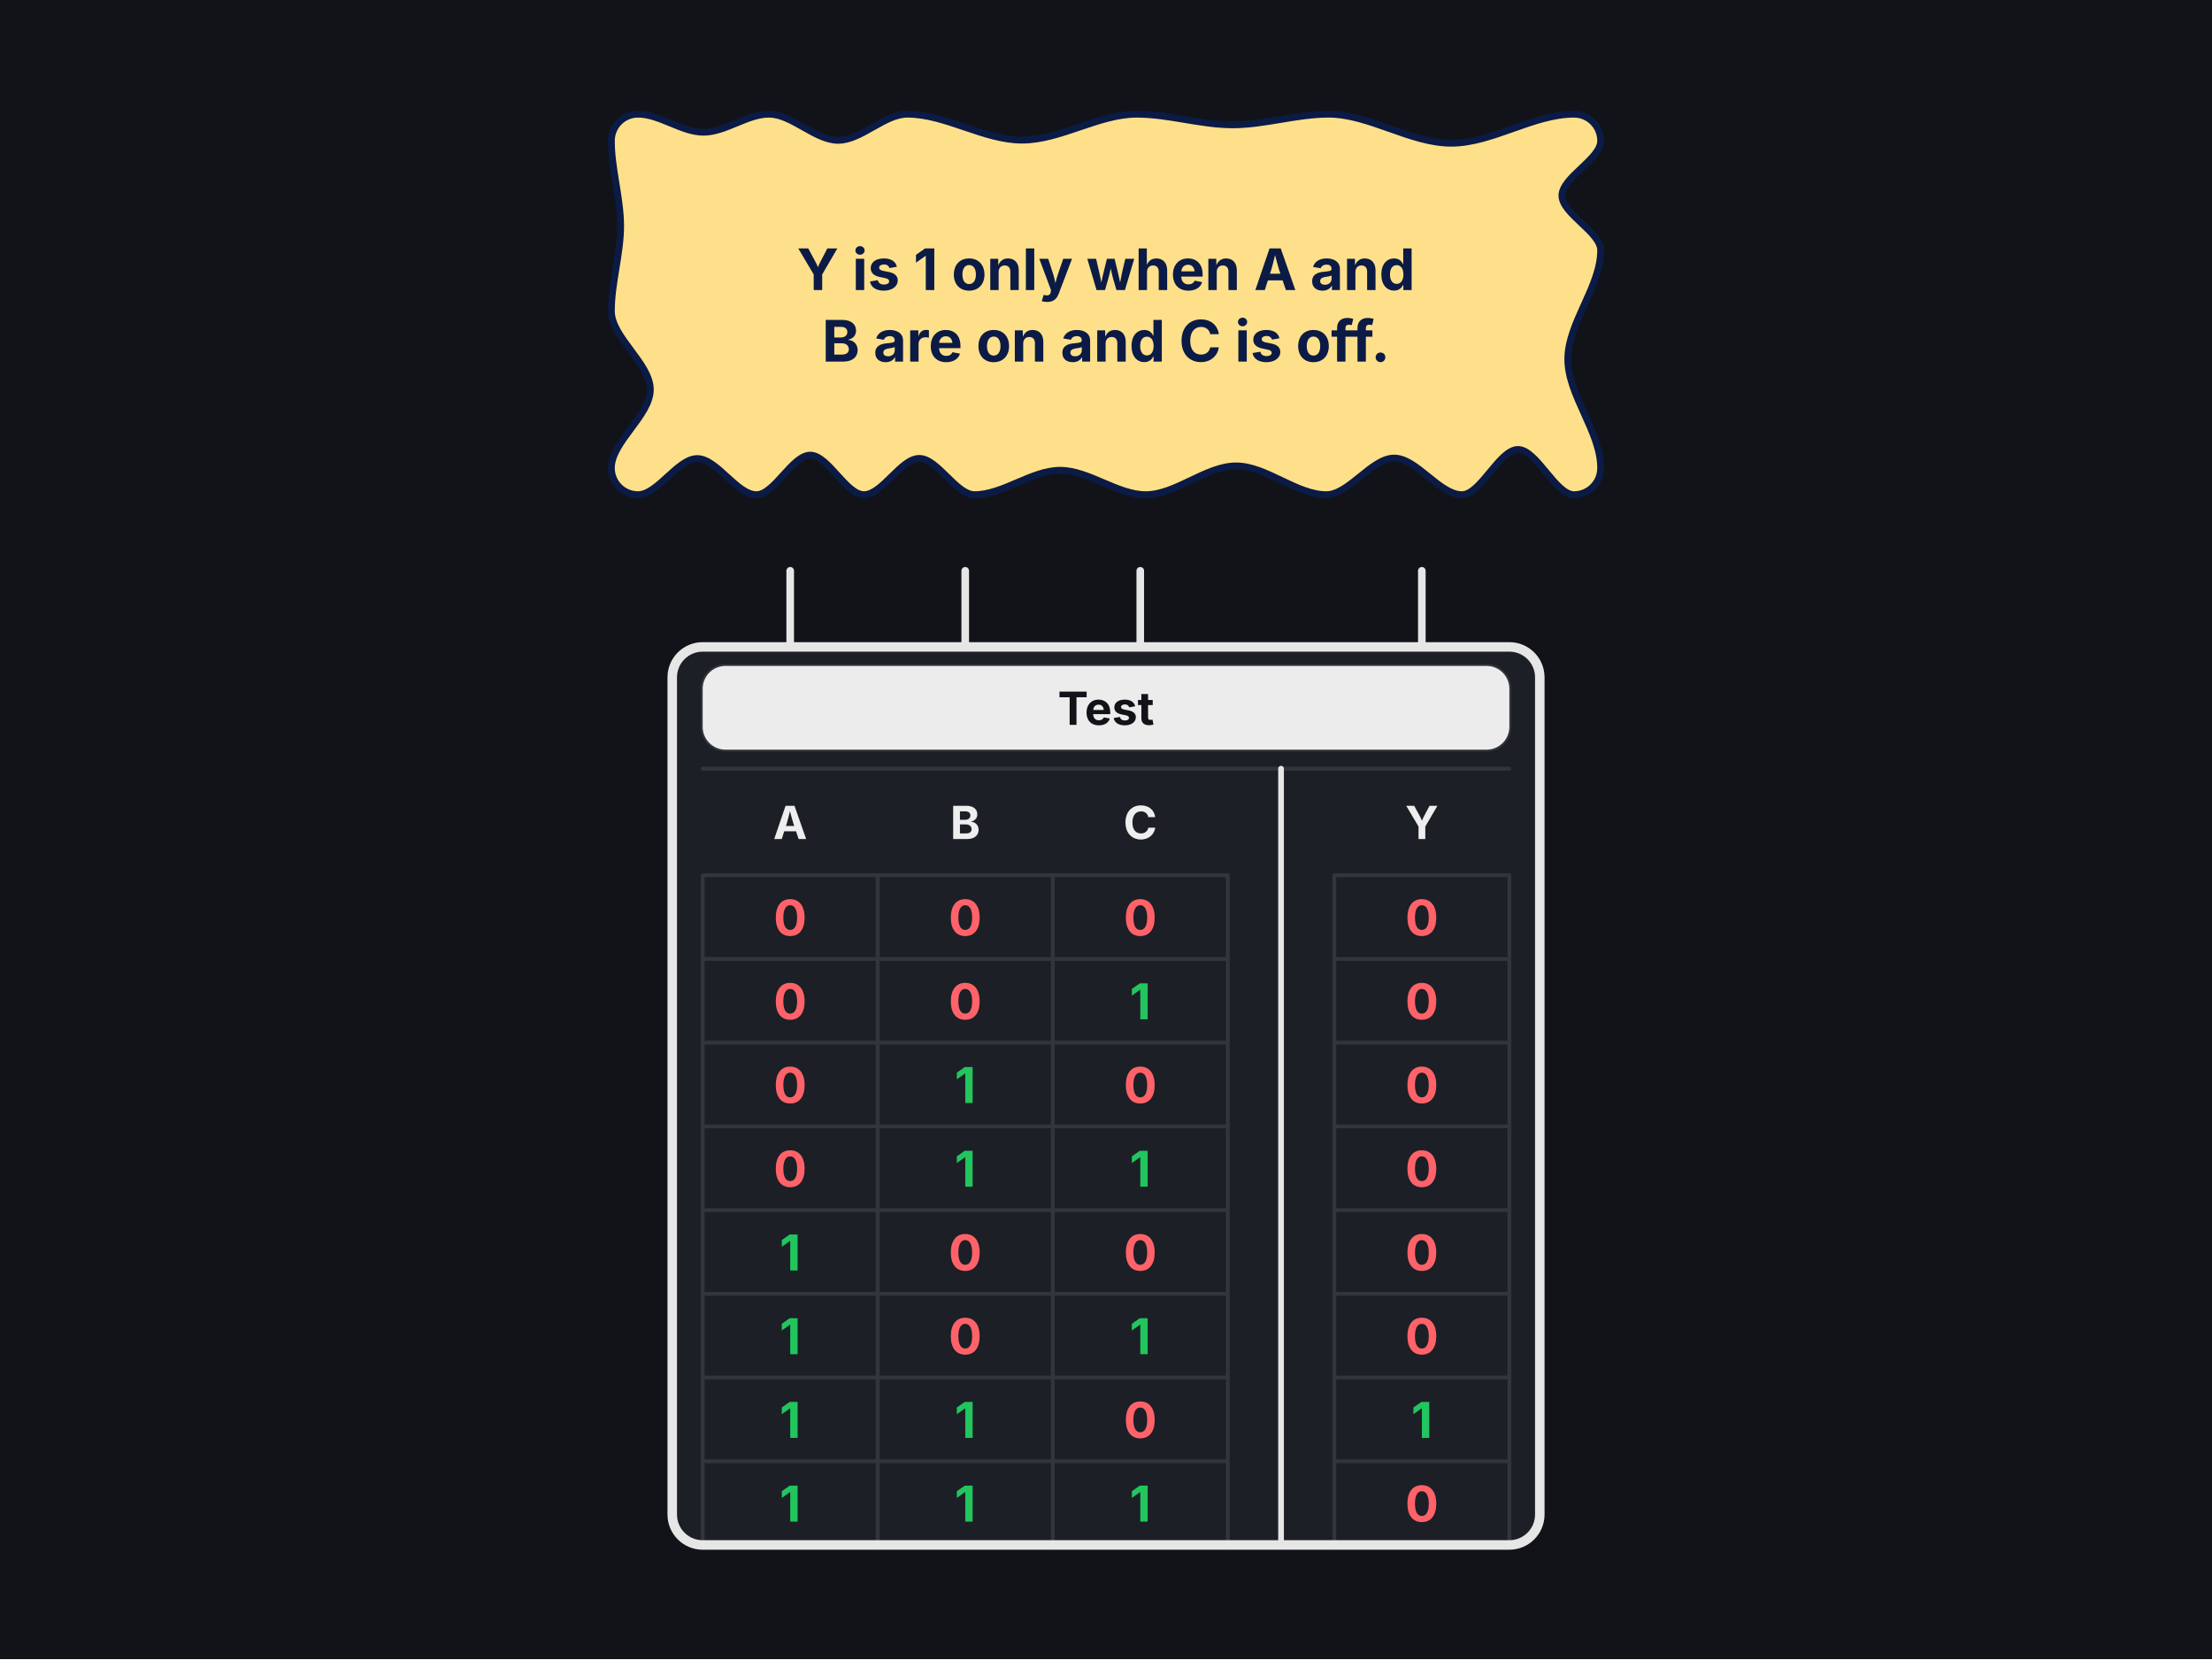
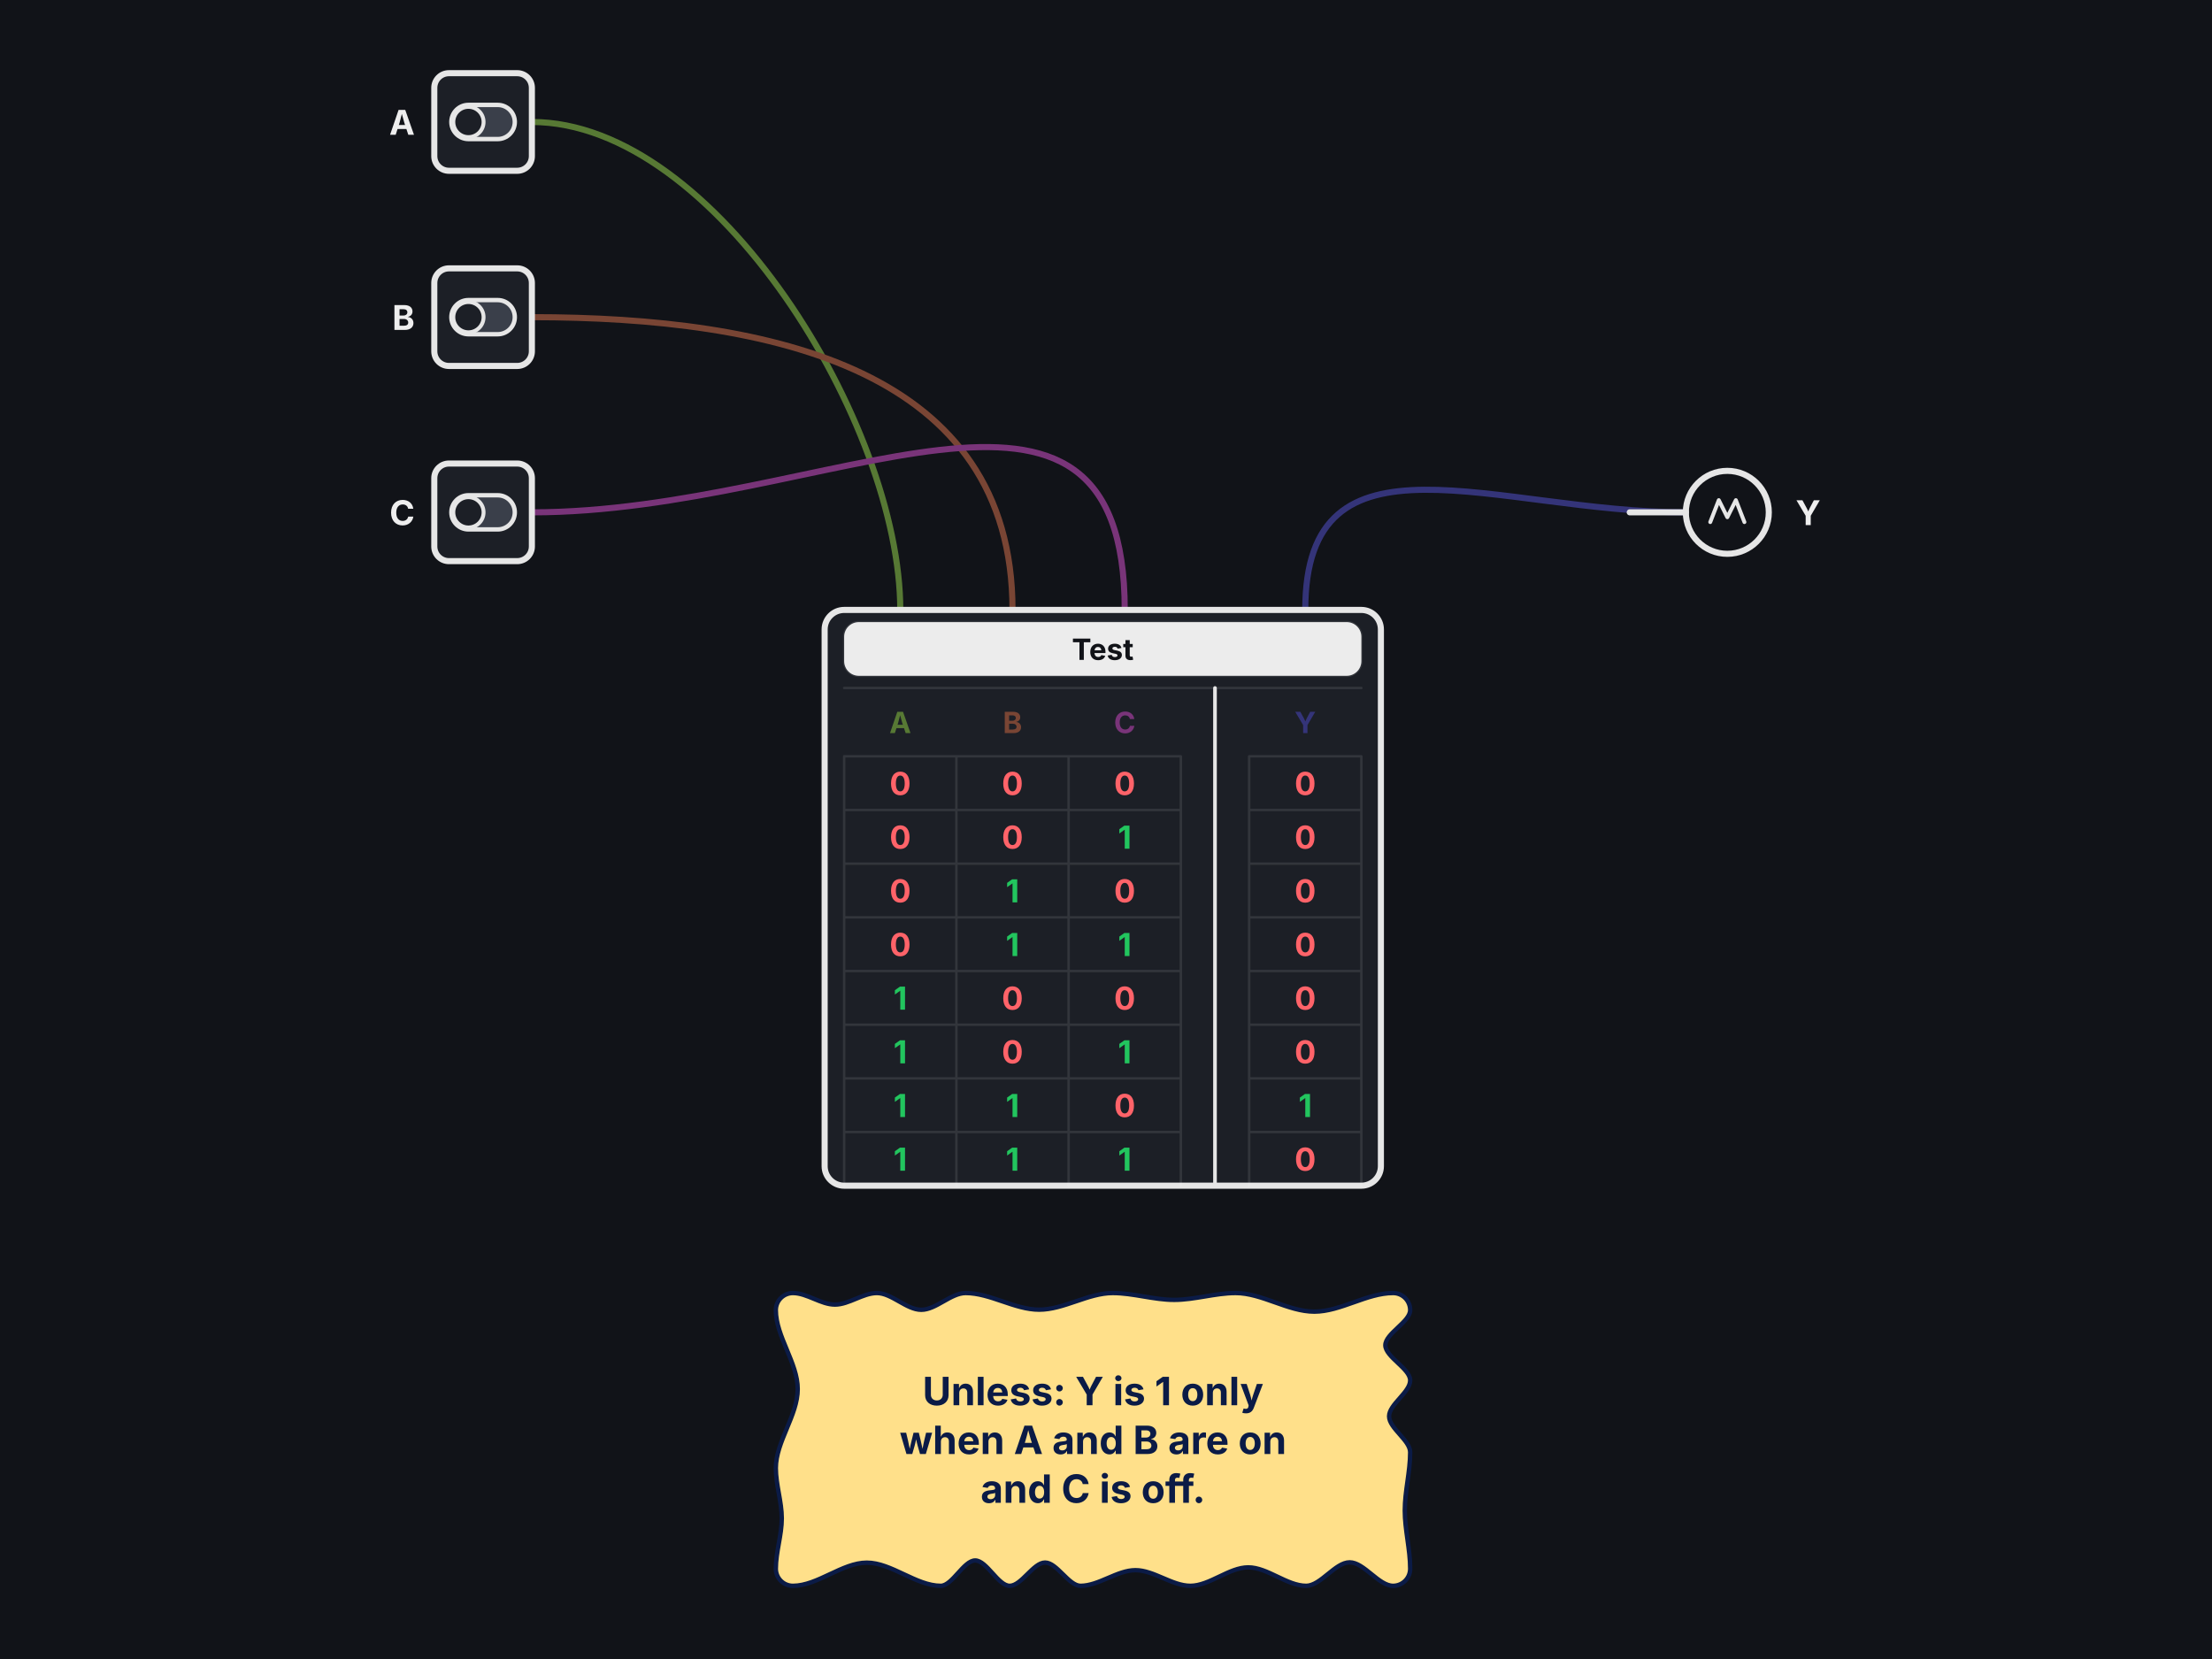
- <svg xmlns="http://www.w3.org/2000/svg" viewBox="-176.67 -170 581.33 436" width="581.33" height="436" font-family="Inter, 'Segoe UI', system-ui, -apple-system, sans-serif" stroke-linejoin="round" stroke-linecap="round">
-   <rect x="-176.67" y="-170" width="581.33" height="436" fill="#111318" />
+ <svg xmlns="http://www.w3.org/2000/svg" viewBox="-338.01 -250 906.67 680" width="906.67" height="680" font-family="Inter, 'Segoe UI', system-ui, -apple-system, sans-serif" stroke-linejoin="round" stroke-linecap="round">
+   <rect x="-338.01" y="-250" width="906.67" height="680" fill="#111318" />
+   <path d="M-120 -200C-44.5 -200 31 -75.5 31 0" fill="none" stroke="hsl(90, 40%, 34%)" stroke-width="2.5" />
+   <path d="M-120 -120C-21.5 -120 77 -98.5 77 0" fill="none" stroke="hsl(15, 40%, 34%)" stroke-width="2.5" />
+   <path d="M-120 -40C1.5 -40 123 -121.5 123 0" fill="none" stroke="hsl(300, 40%, 34%)" stroke-width="2.5" />
+   <path d="M353 -40C275 -40 197 -78 197 0" fill="none" stroke="hsl(240, 40%, 34%)" stroke-width="2.5" />
  <g transform="matrix(1 0 0 1 0 0)">
    <path d="M8 0H220A8 8 0 0 1 228 8V228A8 8 0 0 1 220 236H8A8 8 0 0 1 0 228V8A8 8 0 0 1 8 0Z" fill="#1c1f26" stroke="#e6e6e6" stroke-width="2.5" />
-     <path d="M31 0V-20M77 0V-20M123 0V-20M197 0V-20" fill="none" stroke="#e6e6e6" stroke-width="2" />
    <text x="31" y="71" font-size="13" font-weight="700" fill="#ff6369" text-anchor="middle" dominant-baseline="middle">0</text>
    <text x="77" y="71" font-size="13" font-weight="700" fill="#ff6369" text-anchor="middle" dominant-baseline="middle">0</text>
    <text x="123" y="71" font-size="13" font-weight="700" fill="#ff6369" text-anchor="middle" dominant-baseline="middle">0</text>
    <text x="197" y="71" font-size="13" font-weight="700" fill="#ff6369" text-anchor="middle" dominant-baseline="middle">0</text>
    <text x="31" y="93" font-size="13" font-weight="700" fill="#ff6369" text-anchor="middle" dominant-baseline="middle">0</text>
    <text x="77" y="93" font-size="13" font-weight="700" fill="#ff6369" text-anchor="middle" dominant-baseline="middle">0</text>
    <text x="123" y="93" font-size="13" font-weight="700" fill="#22c55e" text-anchor="middle" dominant-baseline="middle">1</text>
    <text x="197" y="93" font-size="13" font-weight="700" fill="#ff6369" text-anchor="middle" dominant-baseline="middle">0</text>
    <text x="31" y="115" font-size="13" font-weight="700" fill="#ff6369" text-anchor="middle" dominant-baseline="middle">0</text>
    <text x="77" y="115" font-size="13" font-weight="700" fill="#22c55e" text-anchor="middle" dominant-baseline="middle">1</text>
    <text x="123" y="115" font-size="13" font-weight="700" fill="#ff6369" text-anchor="middle" dominant-baseline="middle">0</text>
    <text x="197" y="115" font-size="13" font-weight="700" fill="#ff6369" text-anchor="middle" dominant-baseline="middle">0</text>
    <text x="31" y="137" font-size="13" font-weight="700" fill="#ff6369" text-anchor="middle" dominant-baseline="middle">0</text>
    <text x="77" y="137" font-size="13" font-weight="700" fill="#22c55e" text-anchor="middle" dominant-baseline="middle">1</text>
    <text x="123" y="137" font-size="13" font-weight="700" fill="#22c55e" text-anchor="middle" dominant-baseline="middle">1</text>
    <text x="197" y="137" font-size="13" font-weight="700" fill="#ff6369" text-anchor="middle" dominant-baseline="middle">0</text>
    <text x="31" y="159" font-size="13" font-weight="700" fill="#22c55e" text-anchor="middle" dominant-baseline="middle">1</text>
    <text x="77" y="159" font-size="13" font-weight="700" fill="#ff6369" text-anchor="middle" dominant-baseline="middle">0</text>
    <text x="123" y="159" font-size="13" font-weight="700" fill="#ff6369" text-anchor="middle" dominant-baseline="middle">0</text>
    <text x="197" y="159" font-size="13" font-weight="700" fill="#ff6369" text-anchor="middle" dominant-baseline="middle">0</text>
    <text x="31" y="181" font-size="13" font-weight="700" fill="#22c55e" text-anchor="middle" dominant-baseline="middle">1</text>
    <text x="77" y="181" font-size="13" font-weight="700" fill="#ff6369" text-anchor="middle" dominant-baseline="middle">0</text>
    <text x="123" y="181" font-size="13" font-weight="700" fill="#22c55e" text-anchor="middle" dominant-baseline="middle">1</text>
    <text x="197" y="181" font-size="13" font-weight="700" fill="#ff6369" text-anchor="middle" dominant-baseline="middle">0</text>
    <text x="31" y="203" font-size="13" font-weight="700" fill="#22c55e" text-anchor="middle" dominant-baseline="middle">1</text>
    <text x="77" y="203" font-size="13" font-weight="700" fill="#22c55e" text-anchor="middle" dominant-baseline="middle">1</text>
    <text x="123" y="203" font-size="13" font-weight="700" fill="#ff6369" text-anchor="middle" dominant-baseline="middle">0</text>
    <text x="197" y="203" font-size="13" font-weight="700" fill="#22c55e" text-anchor="middle" dominant-baseline="middle">1</text>
    <text x="31" y="225" font-size="13" font-weight="700" fill="#22c55e" text-anchor="middle" dominant-baseline="middle">1</text>
    <text x="77" y="225" font-size="13" font-weight="700" fill="#22c55e" text-anchor="middle" dominant-baseline="middle">1</text>
    <text x="123" y="225" font-size="13" font-weight="700" fill="#22c55e" text-anchor="middle" dominant-baseline="middle">1</text>
    <text x="197" y="225" font-size="13" font-weight="700" fill="#ff6369" text-anchor="middle" dominant-baseline="middle">0</text>
    <path d="M8 32H220M8 60H146M8 82H146M8 104H146M8 126H146M8 148H146M8 170H146M8 192H146M8 214H146M8 60V236M146 60V236M174 60H220M174 82H220M174 104H220M174 126H220M174 148H220M174 170H220M174 192H220M174 214H220M174 60V236M220 60V236M54 60V236M100 60V236M160 32V236" fill="none" stroke="rgba(255,255,255,0.10)" stroke-width="1" />
    <path d="M160 32V236" fill="none" stroke="#e6e6e6" stroke-width="1.5" />
-     <text x="31" y="46" font-size="12" font-weight="700" fill="#eeeeee" text-anchor="middle" dominant-baseline="middle">A</text>
-     <text x="77" y="46" font-size="12" font-weight="700" fill="#eeeeee" text-anchor="middle" dominant-baseline="middle">B</text>
-     <text x="123" y="46" font-size="12" font-weight="700" fill="#eeeeee" text-anchor="middle" dominant-baseline="middle">C</text>
-     <text x="197" y="46" font-size="12" font-weight="700" fill="#eeeeee" text-anchor="middle" dominant-baseline="middle">Y</text>
+     <text x="31" y="46" font-size="12" font-weight="700" fill="hsl(90, 40%, 34%)" text-anchor="middle" dominant-baseline="middle">A</text>
+     <text x="77" y="46" font-size="12" font-weight="700" fill="hsl(15, 40%, 34%)" text-anchor="middle" dominant-baseline="middle">B</text>
+     <text x="123" y="46" font-size="12" font-weight="700" fill="hsl(300, 40%, 34%)" text-anchor="middle" dominant-baseline="middle">C</text>
+     <text x="197" y="46" font-size="12" font-weight="700" fill="hsl(240, 40%, 34%)" text-anchor="middle" dominant-baseline="middle">Y</text>
    <path d="M14 5H214A6 6 0 0 1 220 11V21A6 6 0 0 1 214 27H14A6 6 0 0 1 8 21V11A6 6 0 0 1 14 5Z" fill="#ececec" stroke="rgba(255,255,255,0.10)" stroke-width="1" />
    <text x="114" y="16" font-size="12" font-weight="700" fill="#111318" text-anchor="middle" dominant-baseline="middle">Test</text>
  </g>
-   <g transform="matrix(1 0 0 1 -16 -140)">
-     <path d="M7 0C12.74 0 18.47 4.74 24.21 4.74C29.94 4.74 35.68 0 41.41 0C47.48 0 53.54 6.87 59.6 6.87C65.66 6.87 71.72 0 77.79 0C87.83 0 97.88 6.82 107.93 6.82C117.98 6.82 128.03 0 138.08 0C146.48 0 154.87 2.8 163.26 2.8C171.66 2.8 180.05 0 188.45 0C199.2 0 209.96 7.63 220.72 7.63C231.48 7.63 242.24 0 253 0C256.87 0 260 3.13 260 7C260 11.8 249.82 16.59 249.82 21.39C249.82 26.19 260 30.98 260 35.78C260 45.32 251.36 54.85 251.36 64.39C251.36 73.93 260 83.46 260 93C260 96.87 256.87 100 253 100C248.09 100 243.18 88.12 238.27 88.12C233.36 88.12 228.45 100 223.54 100C217.6 100 211.67 90.38 205.73 90.38C199.79 90.38 193.85 100 187.91 100C180 100 172.09 92.44 164.18 92.44C156.26 92.44 148.35 100 140.44 100C132.94 100 125.44 93.59 117.94 93.59C110.44 93.59 102.94 100 95.44 100C90.59 100 85.75 90.47 80.91 90.47C76.07 90.47 71.22 100 66.38 100C61.67 100 56.96 89.61 52.26 89.61C47.55 89.61 42.84 100 38.13 100C32.94 100 27.75 90.51 22.57 90.51C17.38 90.51 12.19 100 7 100C3.13 100 0 96.87 0 93C0 86.12 10.24 79.25 10.24 72.37C10.24 65.5 0 58.62 0 51.75C0 44.29 2.43 36.83 2.43 29.37C2.43 21.92 0 14.46 0 7C0 3.13 3.13 0 7 0Z" fill="#ffe08a" stroke="#0b1b46" stroke-width="1.8" />
-     <text x="130" y="40.6" font-size="15.04" font-weight="700" fill="#0b1b46" text-anchor="middle" dominant-baseline="middle">Y is 1 only when A and</text>
-     <text x="130" y="59.4" font-size="15.04" font-weight="700" fill="#0b1b46" text-anchor="middle" dominant-baseline="middle">B are on and C is off.</text>
+   <g transform="matrix(1 0 0 1 -160 -220)">
+     <path d="M6 0H34A6 6 0 0 1 40 6V34A6 6 0 0 1 34 40H6A6 6 0 0 1 0 34V6A6 6 0 0 1 6 0Z" fill="#1c1f26" stroke="#e6e6e6" stroke-width="2.5" />
+     <path d="M14 13H26A7 7 0 0 1 33 20V20A7 7 0 0 1 26 27H14A7 7 0 0 1 7 20V20A7 7 0 0 1 14 13Z" fill="#3a3f4a" />
+     <path d="M19.8 20A5.8 5.8 0 1 1 8.2 20A5.8 5.8 0 1 1 19.8 20Z" fill="hsl(90, 100%, 62%)" />
+     <path d="M14 13H26A7 7 0 0 1 33 20V20A7 7 0 0 1 26 27H14A7 7 0 0 1 7 20V20A7 7 0 0 1 14 13Z" fill="none" stroke="#e6e6e6" stroke-width="1.8" />
+     <path d="M20.2 20A6.2 6.2 0 1 1 7.8 20A6.2 6.2 0 1 1 20.2 20Z" fill="#1c1f26" stroke="#e6e6e6" stroke-width="1.6" />
  </g>
+   <g transform="matrix(1 0 0 1 -160 -140)">
+     <path d="M6 0H34A6 6 0 0 1 40 6V34A6 6 0 0 1 34 40H6A6 6 0 0 1 0 34V6A6 6 0 0 1 6 0Z" fill="#1c1f26" stroke="#e6e6e6" stroke-width="2.5" />
+     <path d="M14 13H26A7 7 0 0 1 33 20V20A7 7 0 0 1 26 27H14A7 7 0 0 1 7 20V20A7 7 0 0 1 14 13Z" fill="#3a3f4a" />
+     <path d="M19.8 20A5.8 5.8 0 1 1 8.2 20A5.8 5.8 0 1 1 19.8 20Z" fill="hsl(15, 100%, 62%)" />
+     <path d="M14 13H26A7 7 0 0 1 33 20V20A7 7 0 0 1 26 27H14A7 7 0 0 1 7 20V20A7 7 0 0 1 14 13Z" fill="none" stroke="#e6e6e6" stroke-width="1.8" />
+     <path d="M20.2 20A6.2 6.2 0 1 1 7.8 20A6.2 6.2 0 1 1 20.2 20Z" fill="#1c1f26" stroke="#e6e6e6" stroke-width="1.6" />
+   </g>
+   <g transform="matrix(1 0 0 1 -160 -60)">
+     <path d="M6 0H34A6 6 0 0 1 40 6V34A6 6 0 0 1 34 40H6A6 6 0 0 1 0 34V6A6 6 0 0 1 6 0Z" fill="#1c1f26" stroke="#e6e6e6" stroke-width="2.5" />
+     <path d="M14 13H26A7 7 0 0 1 33 20V20A7 7 0 0 1 26 27H14A7 7 0 0 1 7 20V20A7 7 0 0 1 14 13Z" fill="#3a3f4a" />
+     <path d="M19.8 20A5.8 5.8 0 1 1 8.2 20A5.8 5.8 0 1 1 19.8 20Z" fill="hsl(300, 100%, 62%)" />
+     <path d="M14 13H26A7 7 0 0 1 33 20V20A7 7 0 0 1 26 27H14A7 7 0 0 1 7 20V20A7 7 0 0 1 14 13Z" fill="none" stroke="#e6e6e6" stroke-width="1.8" />
+     <path d="M20.2 20A6.2 6.2 0 1 1 7.8 20A6.2 6.2 0 1 1 20.2 20Z" fill="#1c1f26" stroke="#e6e6e6" stroke-width="1.6" />
+   </g>
+   <g transform="matrix(1 0 0 1 350 -60)">
+     <path d="M-20 20H3" fill="none" stroke="#e6e6e6" stroke-width="2.5" />
+     <path d="M20 3H20A17 17 0 0 1 37 20V20A17 17 0 0 1 20 37H20A17 17 0 0 1 3 20V20A17 17 0 0 1 20 3Z" fill="none" stroke="#e6e6e6" stroke-width="2.5" />
+     <path d="M13 24L16.5 15L20 22L23.5 15L27 24" fill="none" stroke="#e6e6e6" stroke-width="1.6" />
+   </g>
+   <g transform="matrix(1 0 0 1 -20 280)">
+     <path d="M7 0C12.74 0 18.47 4.74 24.21 4.74C29.94 4.74 35.68 0 41.41 0C47.48 0 53.54 6.87 59.6 6.87C65.66 6.87 71.72 0 77.79 0C87.83 0 97.88 6.82 107.93 6.82C117.98 6.82 128.03 0 138.08 0C146.48 0 154.87 2.8 163.26 2.8C171.66 2.8 180.05 0 188.45 0C199.2 0 209.96 7.63 220.72 7.63C231.48 7.63 242.24 0 253 0C256.87 0 260 3.13 260 7C260 11.8 249.82 16.59 249.82 21.39C249.82 26.19 260 30.98 260 35.78C260 40.69 251.36 45.61 251.36 50.52C251.36 55.44 260 60.35 260 65.26C260 73.22 257.79 81.18 257.79 89.13C257.79 97.09 260 105.04 260 113C260 116.87 256.87 120 253 120C247.06 120 241.12 110.38 235.19 110.38C229.25 110.38 223.31 120 217.37 120C209.46 120 201.55 112.44 193.63 112.44C185.72 112.44 177.81 120 169.9 120C162.4 120 154.9 113.59 147.4 113.59C139.89 113.59 132.39 120 124.89 120C120.05 120 115.21 110.47 110.36 110.47C105.52 110.47 100.68 120 95.84 120C91.13 120 86.42 109.61 81.71 109.61C77 109.61 72.3 120 67.59 120C57.49 120 47.39 110.51 37.29 110.51C27.2 110.51 17.1 120 7 120C3.13 120 0 116.87 0 113C0 106.12 2.43 99.25 2.43 92.37C2.43 85.5 0 78.62 0 71.75C0 60.96 8.97 50.17 8.97 39.37C8.97 28.58 0 17.79 0 7C0 3.13 3.13 0 7 0Z" fill="#ffe08a" stroke="#0b1b46" stroke-width="1.8" />
+     <text x="130" y="40" font-size="16" font-weight="700" fill="#0b1b46" text-anchor="middle" dominant-baseline="middle">Unless: Y is 1 only</text>
+     <text x="130" y="60" font-size="16" font-weight="700" fill="#0b1b46" text-anchor="middle" dominant-baseline="middle">when A and B are on</text>
+     <text x="130" y="80" font-size="16" font-weight="700" fill="#0b1b46" text-anchor="middle" dominant-baseline="middle">and C is off.</text>
+   </g>
+   <text x="-168" y="-200" font-size="14" font-weight="700" fill="#eeeeee" text-anchor="end" dominant-baseline="middle">A</text>
+   <text x="-168" y="-120" font-size="14" font-weight="700" fill="#eeeeee" text-anchor="end" dominant-baseline="middle">B</text>
+   <text x="-168" y="-40" font-size="14" font-weight="700" fill="#eeeeee" text-anchor="end" dominant-baseline="middle">C</text>
+   <text x="398" y="-40" font-size="14" font-weight="700" fill="#eeeeee" text-anchor="start" dominant-baseline="middle">Y</text>
</svg>
